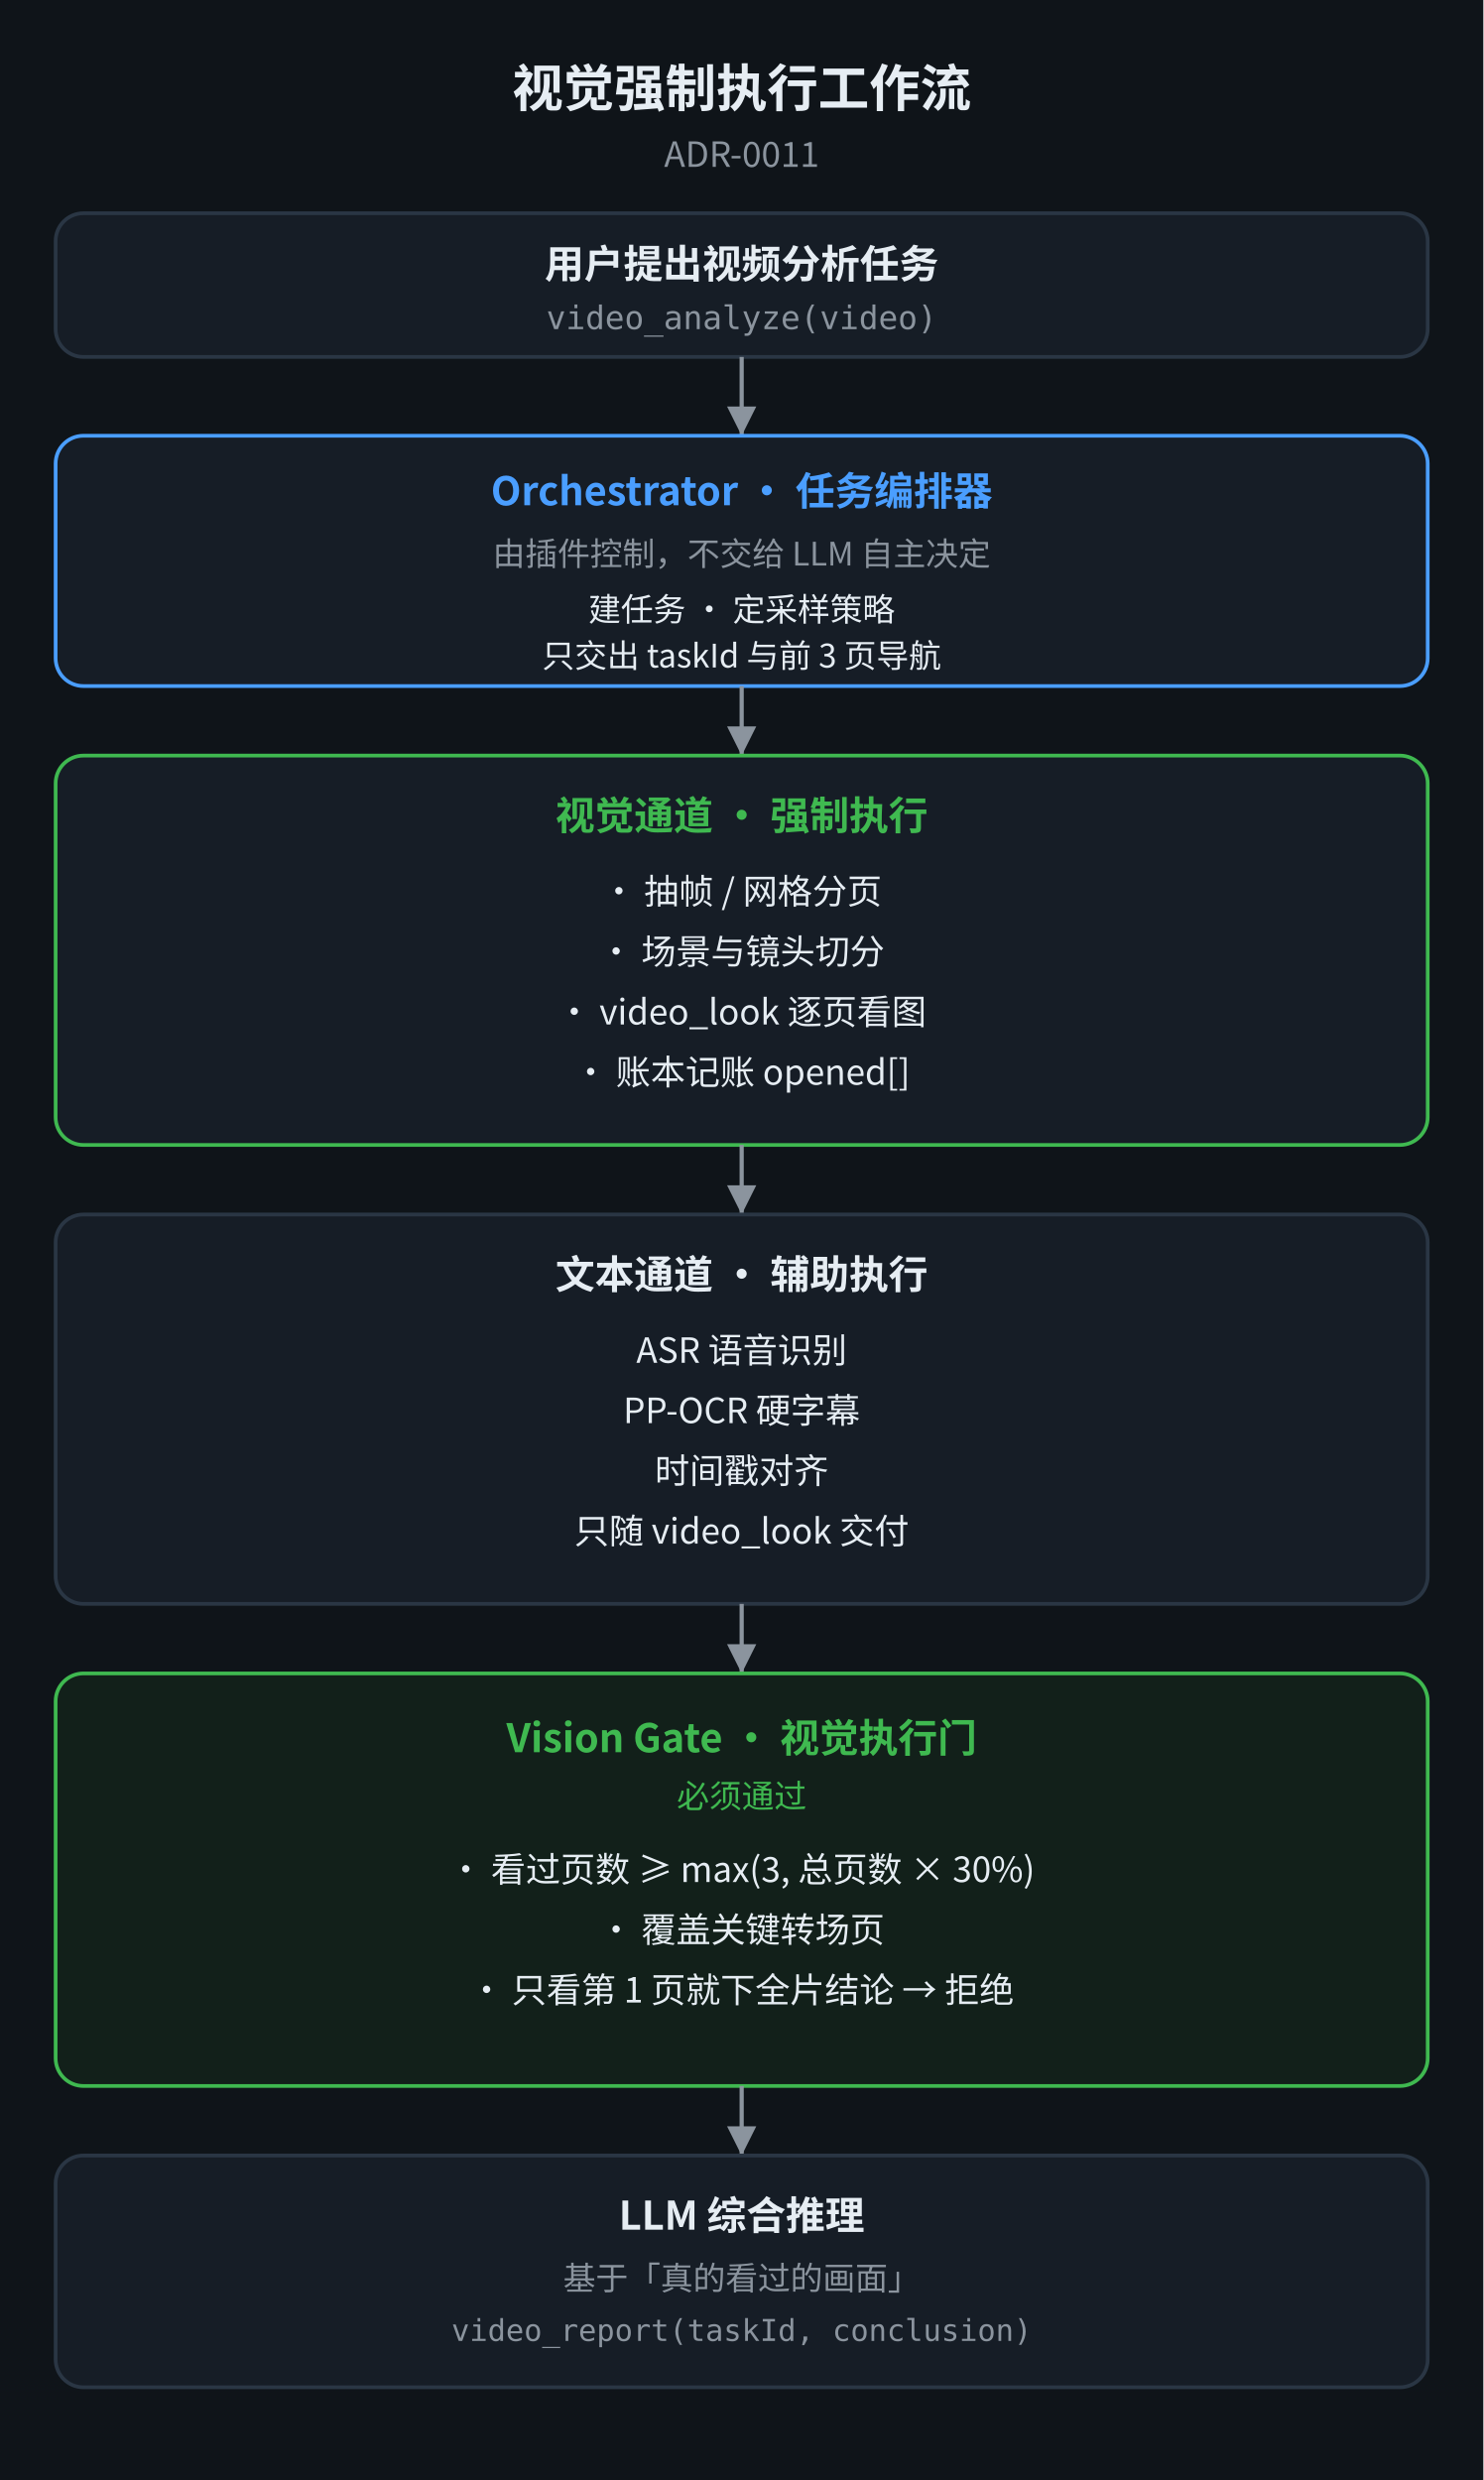
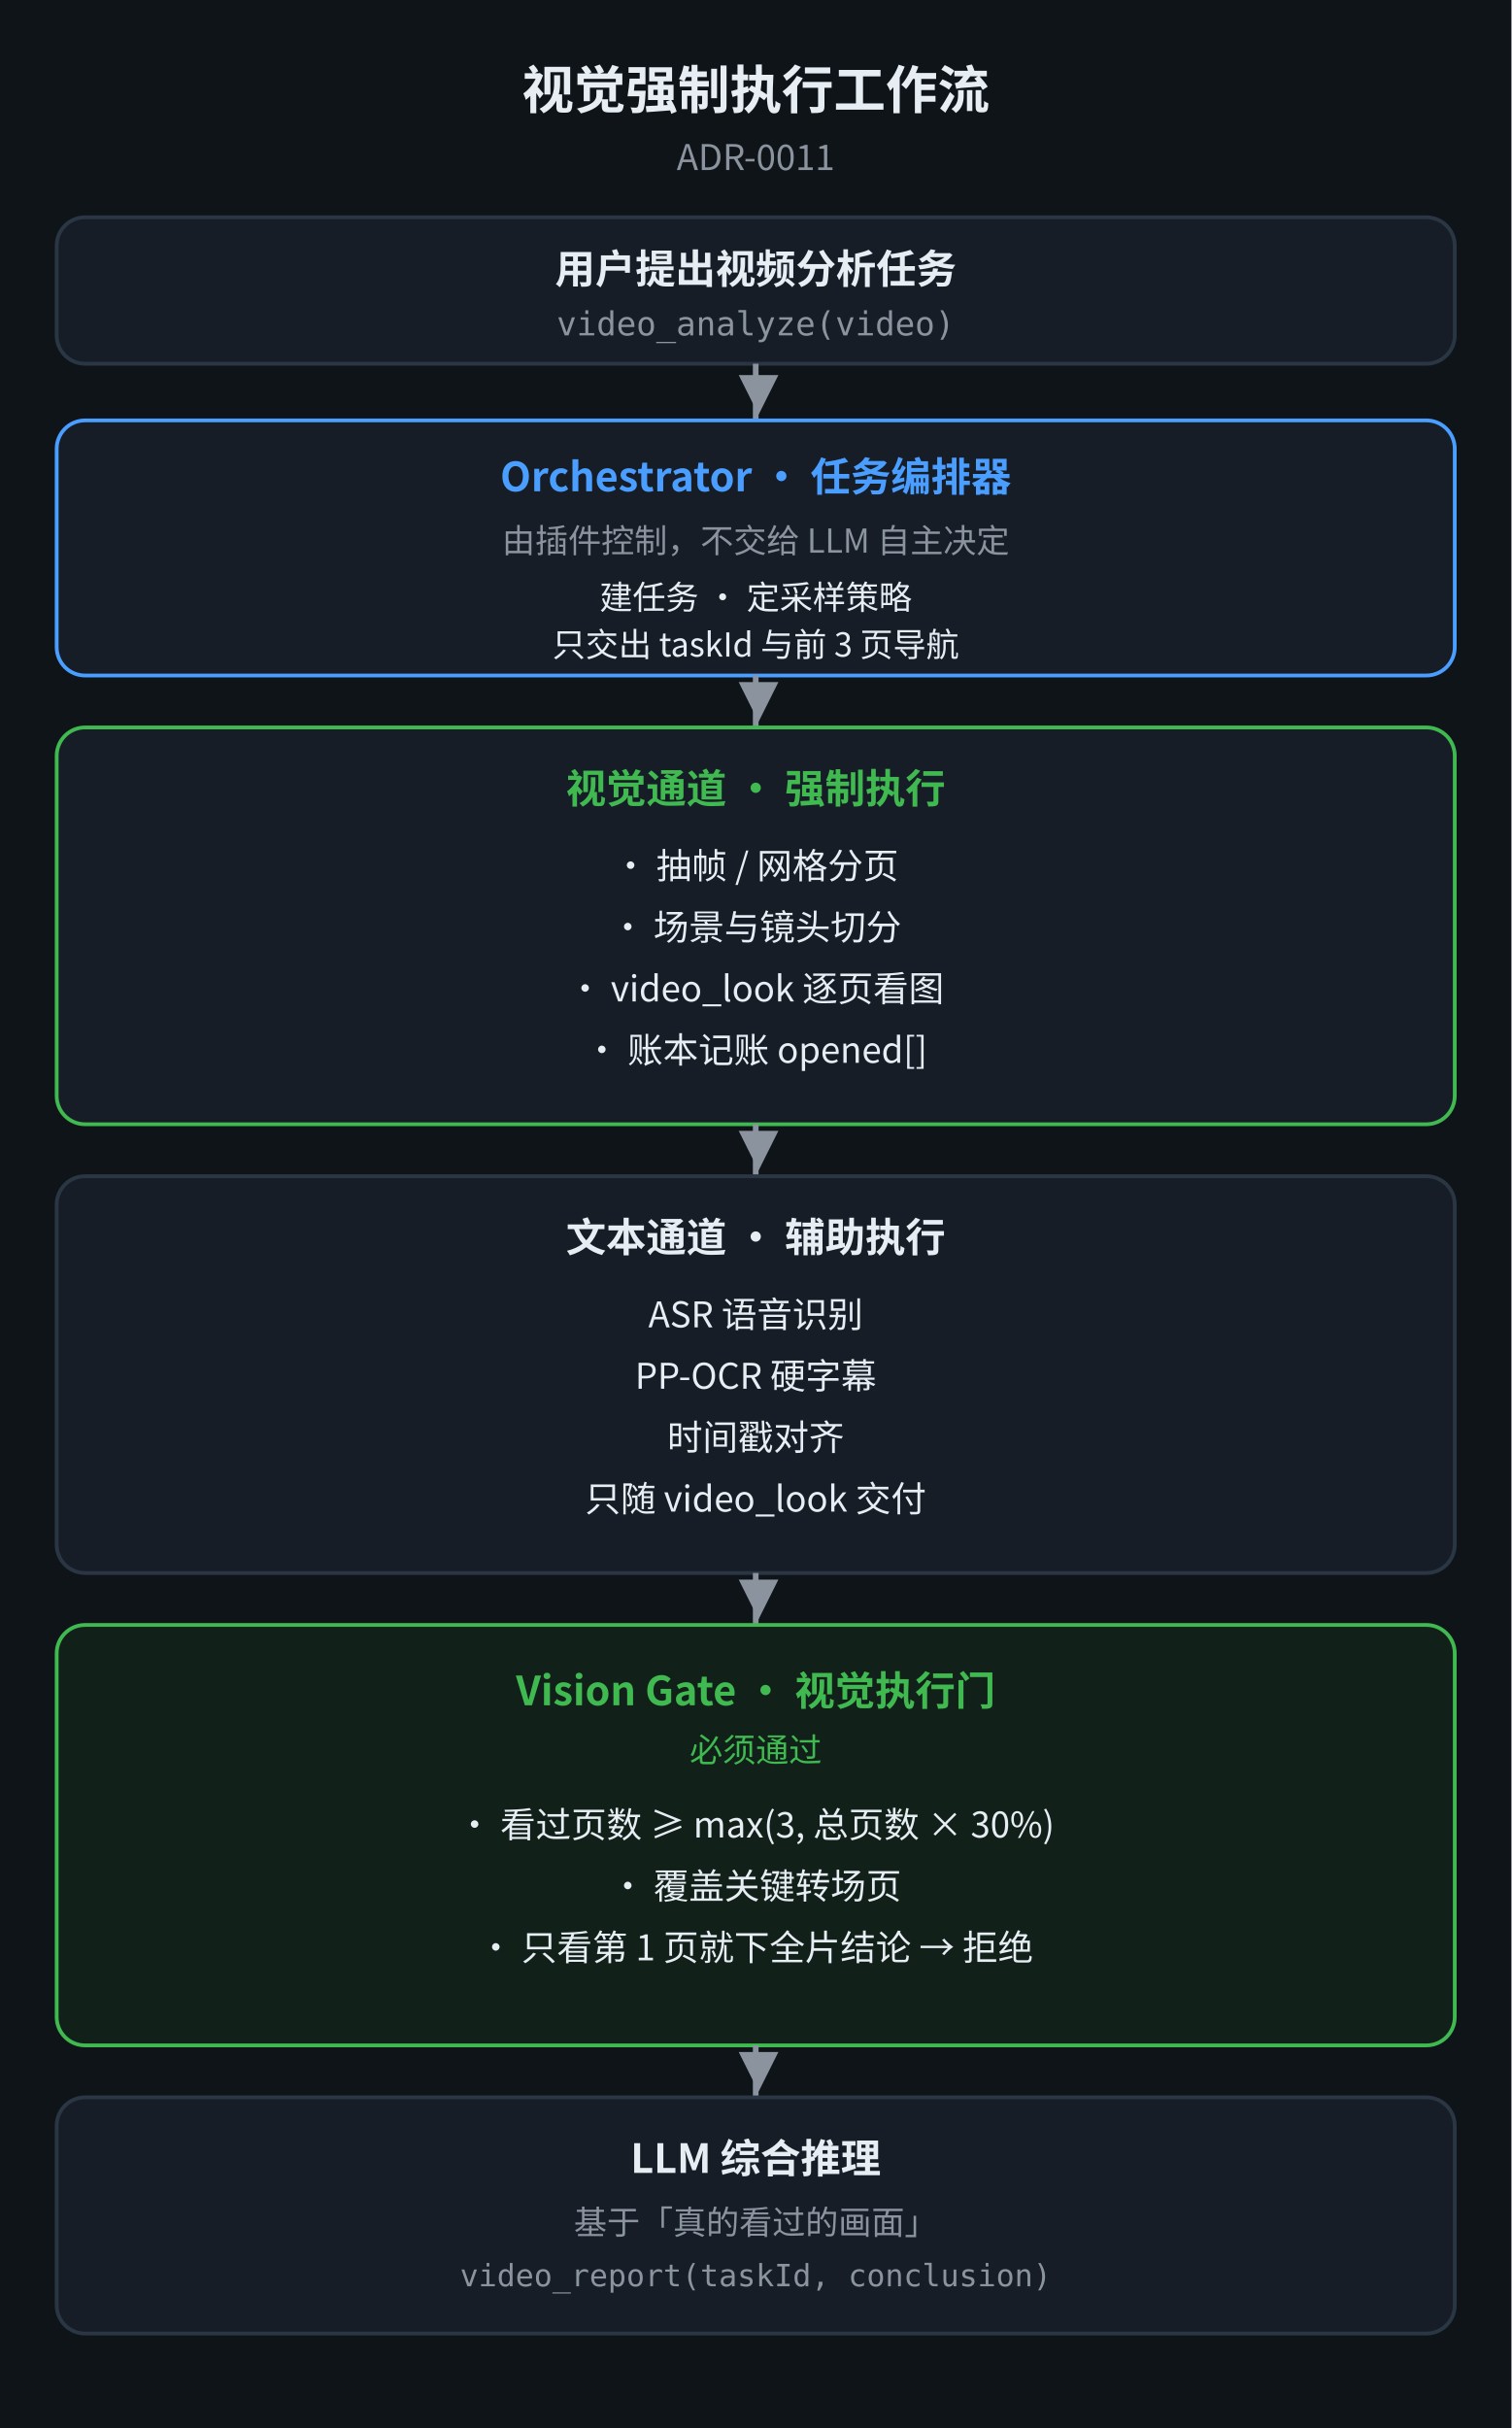
- <svg xmlns="http://www.w3.org/2000/svg" width="640" height="1070" viewBox="0 0 640 1070">
-   <rect width="640" height="1070" fill="#0f1419" />
+ <svg xmlns="http://www.w3.org/2000/svg" width="640" height="1028" viewBox="0 0 640 1028">
+   <rect width="640" height="1028" fill="#0f1419" />
  <text x="320" y="46" font-size="22" font-weight="700" fill="#e6edf3" text-anchor="middle" font-family="system-ui, -apple-system, PingFang SC, Noto Sans CJK SC, sans-serif">视觉强制执行工作流</text>
  <text x="320" y="72" font-size="15" font-weight="400" fill="#8b949e" text-anchor="middle" font-family="system-ui, -apple-system, PingFang SC, Noto Sans CJK SC, sans-serif">ADR-0011</text>
  <rect x="24" y="92" width="592" height="62" rx="12" fill="#161d26" stroke="#2a3644" stroke-width="1.6" />
  <text x="320" y="120" font-size="17" font-weight="600" fill="#e6edf3" text-anchor="middle" font-family="system-ui, -apple-system, PingFang SC, Noto Sans CJK SC, sans-serif">用户提出视频分析任务</text>
  <text x="320" y="142" font-size="14" font-weight="400" fill="#8b949e" text-anchor="middle" font-family="ui-monospace, SFMono-Regular, Menlo, monospace">video_analyze(video)</text>
  <defs>
-     <marker id="a6" markerWidth="9" markerHeight="9" refX="7" refY="3.5" orient="auto">
+     <marker id="a6" markerWidth="11" markerHeight="11" refX="8" refY="4" orient="auto">
      <path d="M0,0 L7,3.5 L0,7 Z" fill="#8b949e" />
    </marker>
  </defs>
-   <line x1="320" y1="154" x2="320" y2="188" stroke="#8b949e" stroke-width="1.8" marker-end="url(#a6)" />
-   <rect x="24" y="188" width="592" height="108" rx="12" fill="#161d26" stroke="#4a9eff" stroke-width="1.6" />
-   <text x="320" y="218" font-size="17" font-weight="600" fill="#4a9eff" text-anchor="middle" font-family="system-ui, -apple-system, PingFang SC, Noto Sans CJK SC, sans-serif">Orchestrator · 任务编排器</text>
-   <text x="320" y="244" font-size="14" font-weight="400" fill="#8b949e" text-anchor="middle" font-family="system-ui, -apple-system, PingFang SC, Noto Sans CJK SC, sans-serif">由插件控制，不交给 LLM 自主决定</text>
-   <text x="320" y="268" font-size="14" font-weight="400" fill="#e6edf3" text-anchor="middle" font-family="system-ui, -apple-system, PingFang SC, Noto Sans CJK SC, sans-serif">建任务 · 定采样策略</text>
-   <text x="320" y="288" font-size="14" font-weight="400" fill="#e6edf3" text-anchor="middle" font-family="system-ui, -apple-system, PingFang SC, Noto Sans CJK SC, sans-serif">只交出 taskId 与前 3 页导航</text>
+   <line x1="320" y1="154" x2="320" y2="178" stroke="#8b949e" stroke-width="2.4" marker-end="url(#a6)" />
+   <rect x="24" y="178" width="592" height="108" rx="12" fill="#161d26" stroke="#4a9eff" stroke-width="1.6" />
+   <text x="320" y="208" font-size="17" font-weight="600" fill="#4a9eff" text-anchor="middle" font-family="system-ui, -apple-system, PingFang SC, Noto Sans CJK SC, sans-serif">Orchestrator · 任务编排器</text>
+   <text x="320" y="234" font-size="14" font-weight="400" fill="#8b949e" text-anchor="middle" font-family="system-ui, -apple-system, PingFang SC, Noto Sans CJK SC, sans-serif">由插件控制，不交给 LLM 自主决定</text>
+   <text x="320" y="258" font-size="14" font-weight="400" fill="#e6edf3" text-anchor="middle" font-family="system-ui, -apple-system, PingFang SC, Noto Sans CJK SC, sans-serif">建任务 · 定采样策略</text>
+   <text x="320" y="278" font-size="14" font-weight="400" fill="#e6edf3" text-anchor="middle" font-family="system-ui, -apple-system, PingFang SC, Noto Sans CJK SC, sans-serif">只交出 taskId 与前 3 页导航</text>
  <defs>
-     <marker id="a13" markerWidth="9" markerHeight="9" refX="7" refY="3.5" orient="auto">
+     <marker id="a13" markerWidth="11" markerHeight="11" refX="8" refY="4" orient="auto">
      <path d="M0,0 L7,3.5 L0,7 Z" fill="#8b949e" />
    </marker>
  </defs>
-   <line x1="320" y1="296" x2="320" y2="326" stroke="#8b949e" stroke-width="1.8" marker-end="url(#a13)" />
-   <rect x="24" y="326" width="592" height="168" rx="12" fill="#161d26" stroke="#3fb950" stroke-width="1.6" />
-   <text x="320" y="358" font-size="17" font-weight="600" fill="#3fb950" text-anchor="middle" font-family="system-ui, -apple-system, PingFang SC, Noto Sans CJK SC, sans-serif">视觉通道 · 强制执行</text>
-   <text x="320" y="390" font-size="15" font-weight="400" fill="#e6edf3" text-anchor="middle" font-family="system-ui, -apple-system, PingFang SC, Noto Sans CJK SC, sans-serif">· 抽帧 / 网格分页</text>
-   <text x="320" y="416" font-size="15" font-weight="400" fill="#e6edf3" text-anchor="middle" font-family="system-ui, -apple-system, PingFang SC, Noto Sans CJK SC, sans-serif">· 场景与镜头切分</text>
-   <text x="320" y="442" font-size="15" font-weight="400" fill="#e6edf3" text-anchor="middle" font-family="system-ui, -apple-system, PingFang SC, Noto Sans CJK SC, sans-serif">· video_look 逐页看图</text>
-   <text x="320" y="468" font-size="15" font-weight="400" fill="#e6edf3" text-anchor="middle" font-family="system-ui, -apple-system, PingFang SC, Noto Sans CJK SC, sans-serif">· 账本记账 opened[]</text>
+   <line x1="320" y1="286" x2="320" y2="308" stroke="#8b949e" stroke-width="2.4" marker-end="url(#a13)" />
+   <rect x="24" y="308" width="592" height="168" rx="12" fill="#161d26" stroke="#3fb950" stroke-width="1.6" />
+   <text x="320" y="340" font-size="17" font-weight="600" fill="#3fb950" text-anchor="middle" font-family="system-ui, -apple-system, PingFang SC, Noto Sans CJK SC, sans-serif">视觉通道 · 强制执行</text>
+   <text x="320" y="372" font-size="15" font-weight="400" fill="#e6edf3" text-anchor="middle" font-family="system-ui, -apple-system, PingFang SC, Noto Sans CJK SC, sans-serif">· 抽帧 / 网格分页</text>
+   <text x="320" y="398" font-size="15" font-weight="400" fill="#e6edf3" text-anchor="middle" font-family="system-ui, -apple-system, PingFang SC, Noto Sans CJK SC, sans-serif">· 场景与镜头切分</text>
+   <text x="320" y="424" font-size="15" font-weight="400" fill="#e6edf3" text-anchor="middle" font-family="system-ui, -apple-system, PingFang SC, Noto Sans CJK SC, sans-serif">· video_look 逐页看图</text>
+   <text x="320" y="450" font-size="15" font-weight="400" fill="#e6edf3" text-anchor="middle" font-family="system-ui, -apple-system, PingFang SC, Noto Sans CJK SC, sans-serif">· 账本记账 opened[]</text>
  <defs>
-     <marker id="a21" markerWidth="9" markerHeight="9" refX="7" refY="3.5" orient="auto">
+     <marker id="a21" markerWidth="11" markerHeight="11" refX="8" refY="4" orient="auto">
      <path d="M0,0 L7,3.5 L0,7 Z" fill="#8b949e" />
    </marker>
  </defs>
-   <line x1="320" y1="494" x2="320" y2="524" stroke="#8b949e" stroke-width="1.8" marker-end="url(#a21)" />
-   <rect x="24" y="524" width="592" height="168" rx="12" fill="#161d26" stroke="#2a3644" stroke-width="1.6" />
-   <text x="320" y="556" font-size="17" font-weight="600" fill="#e6edf3" text-anchor="middle" font-family="system-ui, -apple-system, PingFang SC, Noto Sans CJK SC, sans-serif">文本通道 · 辅助执行</text>
-   <text x="320" y="588" font-size="15" font-weight="400" fill="#e6edf3" text-anchor="middle" font-family="system-ui, -apple-system, PingFang SC, Noto Sans CJK SC, sans-serif">ASR 语音识别</text>
-   <text x="320" y="614" font-size="15" font-weight="400" fill="#e6edf3" text-anchor="middle" font-family="system-ui, -apple-system, PingFang SC, Noto Sans CJK SC, sans-serif">PP-OCR 硬字幕</text>
-   <text x="320" y="640" font-size="15" font-weight="400" fill="#e6edf3" text-anchor="middle" font-family="system-ui, -apple-system, PingFang SC, Noto Sans CJK SC, sans-serif">时间戳对齐</text>
-   <text x="320" y="666" font-size="15" font-weight="400" fill="#e6edf3" text-anchor="middle" font-family="system-ui, -apple-system, PingFang SC, Noto Sans CJK SC, sans-serif">只随 video_look 交付</text>
+   <line x1="320" y1="476" x2="320" y2="498" stroke="#8b949e" stroke-width="2.4" marker-end="url(#a21)" />
+   <rect x="24" y="498" width="592" height="168" rx="12" fill="#161d26" stroke="#2a3644" stroke-width="1.6" />
+   <text x="320" y="530" font-size="17" font-weight="600" fill="#e6edf3" text-anchor="middle" font-family="system-ui, -apple-system, PingFang SC, Noto Sans CJK SC, sans-serif">文本通道 · 辅助执行</text>
+   <text x="320" y="562" font-size="15" font-weight="400" fill="#e6edf3" text-anchor="middle" font-family="system-ui, -apple-system, PingFang SC, Noto Sans CJK SC, sans-serif">ASR 语音识别</text>
+   <text x="320" y="588" font-size="15" font-weight="400" fill="#e6edf3" text-anchor="middle" font-family="system-ui, -apple-system, PingFang SC, Noto Sans CJK SC, sans-serif">PP-OCR 硬字幕</text>
+   <text x="320" y="614" font-size="15" font-weight="400" fill="#e6edf3" text-anchor="middle" font-family="system-ui, -apple-system, PingFang SC, Noto Sans CJK SC, sans-serif">时间戳对齐</text>
+   <text x="320" y="640" font-size="15" font-weight="400" fill="#e6edf3" text-anchor="middle" font-family="system-ui, -apple-system, PingFang SC, Noto Sans CJK SC, sans-serif">只随 video_look 交付</text>
  <defs>
-     <marker id="a29" markerWidth="9" markerHeight="9" refX="7" refY="3.5" orient="auto">
+     <marker id="a29" markerWidth="11" markerHeight="11" refX="8" refY="4" orient="auto">
      <path d="M0,0 L7,3.5 L0,7 Z" fill="#8b949e" />
    </marker>
  </defs>
-   <line x1="320" y1="692" x2="320" y2="722" stroke="#8b949e" stroke-width="1.8" marker-end="url(#a29)" />
-   <rect x="24" y="722" width="592" height="178" rx="12" fill="#12201a" stroke="#3fb950" stroke-width="1.6" />
-   <text x="320" y="756" font-size="17" font-weight="600" fill="#3fb950" text-anchor="middle" font-family="system-ui, -apple-system, PingFang SC, Noto Sans CJK SC, sans-serif">Vision Gate · 视觉执行门</text>
-   <text x="320" y="780" font-size="14" font-weight="400" fill="#3fb950" text-anchor="middle" font-family="system-ui, -apple-system, PingFang SC, Noto Sans CJK SC, sans-serif">必须通过</text>
-   <text x="320" y="812" font-size="15" font-weight="400" fill="#e6edf3" text-anchor="middle" font-family="system-ui, -apple-system, PingFang SC, Noto Sans CJK SC, sans-serif">· 看过页数 ≥ max(3, 总页数 × 30%)</text>
-   <text x="320" y="838" font-size="15" font-weight="400" fill="#e6edf3" text-anchor="middle" font-family="system-ui, -apple-system, PingFang SC, Noto Sans CJK SC, sans-serif">· 覆盖关键转场页</text>
-   <text x="320" y="864" font-size="15" font-weight="400" fill="#e6edf3" text-anchor="middle" font-family="system-ui, -apple-system, PingFang SC, Noto Sans CJK SC, sans-serif">· 只看第 1 页就下全片结论 → 拒绝</text>
+   <line x1="320" y1="666" x2="320" y2="688" stroke="#8b949e" stroke-width="2.4" marker-end="url(#a29)" />
+   <rect x="24" y="688" width="592" height="178" rx="12" fill="#12201a" stroke="#3fb950" stroke-width="1.6" />
+   <text x="320" y="722" font-size="17" font-weight="600" fill="#3fb950" text-anchor="middle" font-family="system-ui, -apple-system, PingFang SC, Noto Sans CJK SC, sans-serif">Vision Gate · 视觉执行门</text>
+   <text x="320" y="746" font-size="14" font-weight="400" fill="#3fb950" text-anchor="middle" font-family="system-ui, -apple-system, PingFang SC, Noto Sans CJK SC, sans-serif">必须通过</text>
+   <text x="320" y="778" font-size="15" font-weight="400" fill="#e6edf3" text-anchor="middle" font-family="system-ui, -apple-system, PingFang SC, Noto Sans CJK SC, sans-serif">· 看过页数 ≥ max(3, 总页数 × 30%)</text>
+   <text x="320" y="804" font-size="15" font-weight="400" fill="#e6edf3" text-anchor="middle" font-family="system-ui, -apple-system, PingFang SC, Noto Sans CJK SC, sans-serif">· 覆盖关键转场页</text>
+   <text x="320" y="830" font-size="15" font-weight="400" fill="#e6edf3" text-anchor="middle" font-family="system-ui, -apple-system, PingFang SC, Noto Sans CJK SC, sans-serif">· 只看第 1 页就下全片结论 → 拒绝</text>
  <defs>
-     <marker id="a37" markerWidth="9" markerHeight="9" refX="7" refY="3.5" orient="auto">
+     <marker id="a37" markerWidth="11" markerHeight="11" refX="8" refY="4" orient="auto">
      <path d="M0,0 L7,3.5 L0,7 Z" fill="#8b949e" />
    </marker>
  </defs>
-   <line x1="320" y1="900" x2="320" y2="930" stroke="#8b949e" stroke-width="1.8" marker-end="url(#a37)" />
-   <rect x="24" y="930" width="592" height="100" rx="12" fill="#161d26" stroke="#2a3644" stroke-width="1.6" />
-   <text x="320" y="962" font-size="17" font-weight="600" fill="#e6edf3" text-anchor="middle" font-family="system-ui, -apple-system, PingFang SC, Noto Sans CJK SC, sans-serif">LLM 综合推理</text>
-   <text x="320" y="988" font-size="14" font-weight="400" fill="#8b949e" text-anchor="middle" font-family="system-ui, -apple-system, PingFang SC, Noto Sans CJK SC, sans-serif">基于「真的看过的画面」</text>
-   <text x="320" y="1010" font-size="13" font-weight="400" fill="#8b949e" text-anchor="middle" font-family="ui-monospace, SFMono-Regular, Menlo, monospace">video_report(taskId, conclusion)</text>
+   <line x1="320" y1="866" x2="320" y2="888" stroke="#8b949e" stroke-width="2.4" marker-end="url(#a37)" />
+   <rect x="24" y="888" width="592" height="100" rx="12" fill="#161d26" stroke="#2a3644" stroke-width="1.6" />
+   <text x="320" y="920" font-size="17" font-weight="600" fill="#e6edf3" text-anchor="middle" font-family="system-ui, -apple-system, PingFang SC, Noto Sans CJK SC, sans-serif">LLM 综合推理</text>
+   <text x="320" y="946" font-size="14" font-weight="400" fill="#8b949e" text-anchor="middle" font-family="system-ui, -apple-system, PingFang SC, Noto Sans CJK SC, sans-serif">基于「真的看过的画面」</text>
+   <text x="320" y="968" font-size="13" font-weight="400" fill="#8b949e" text-anchor="middle" font-family="ui-monospace, SFMono-Regular, Menlo, monospace">video_report(taskId, conclusion)</text>
</svg>
